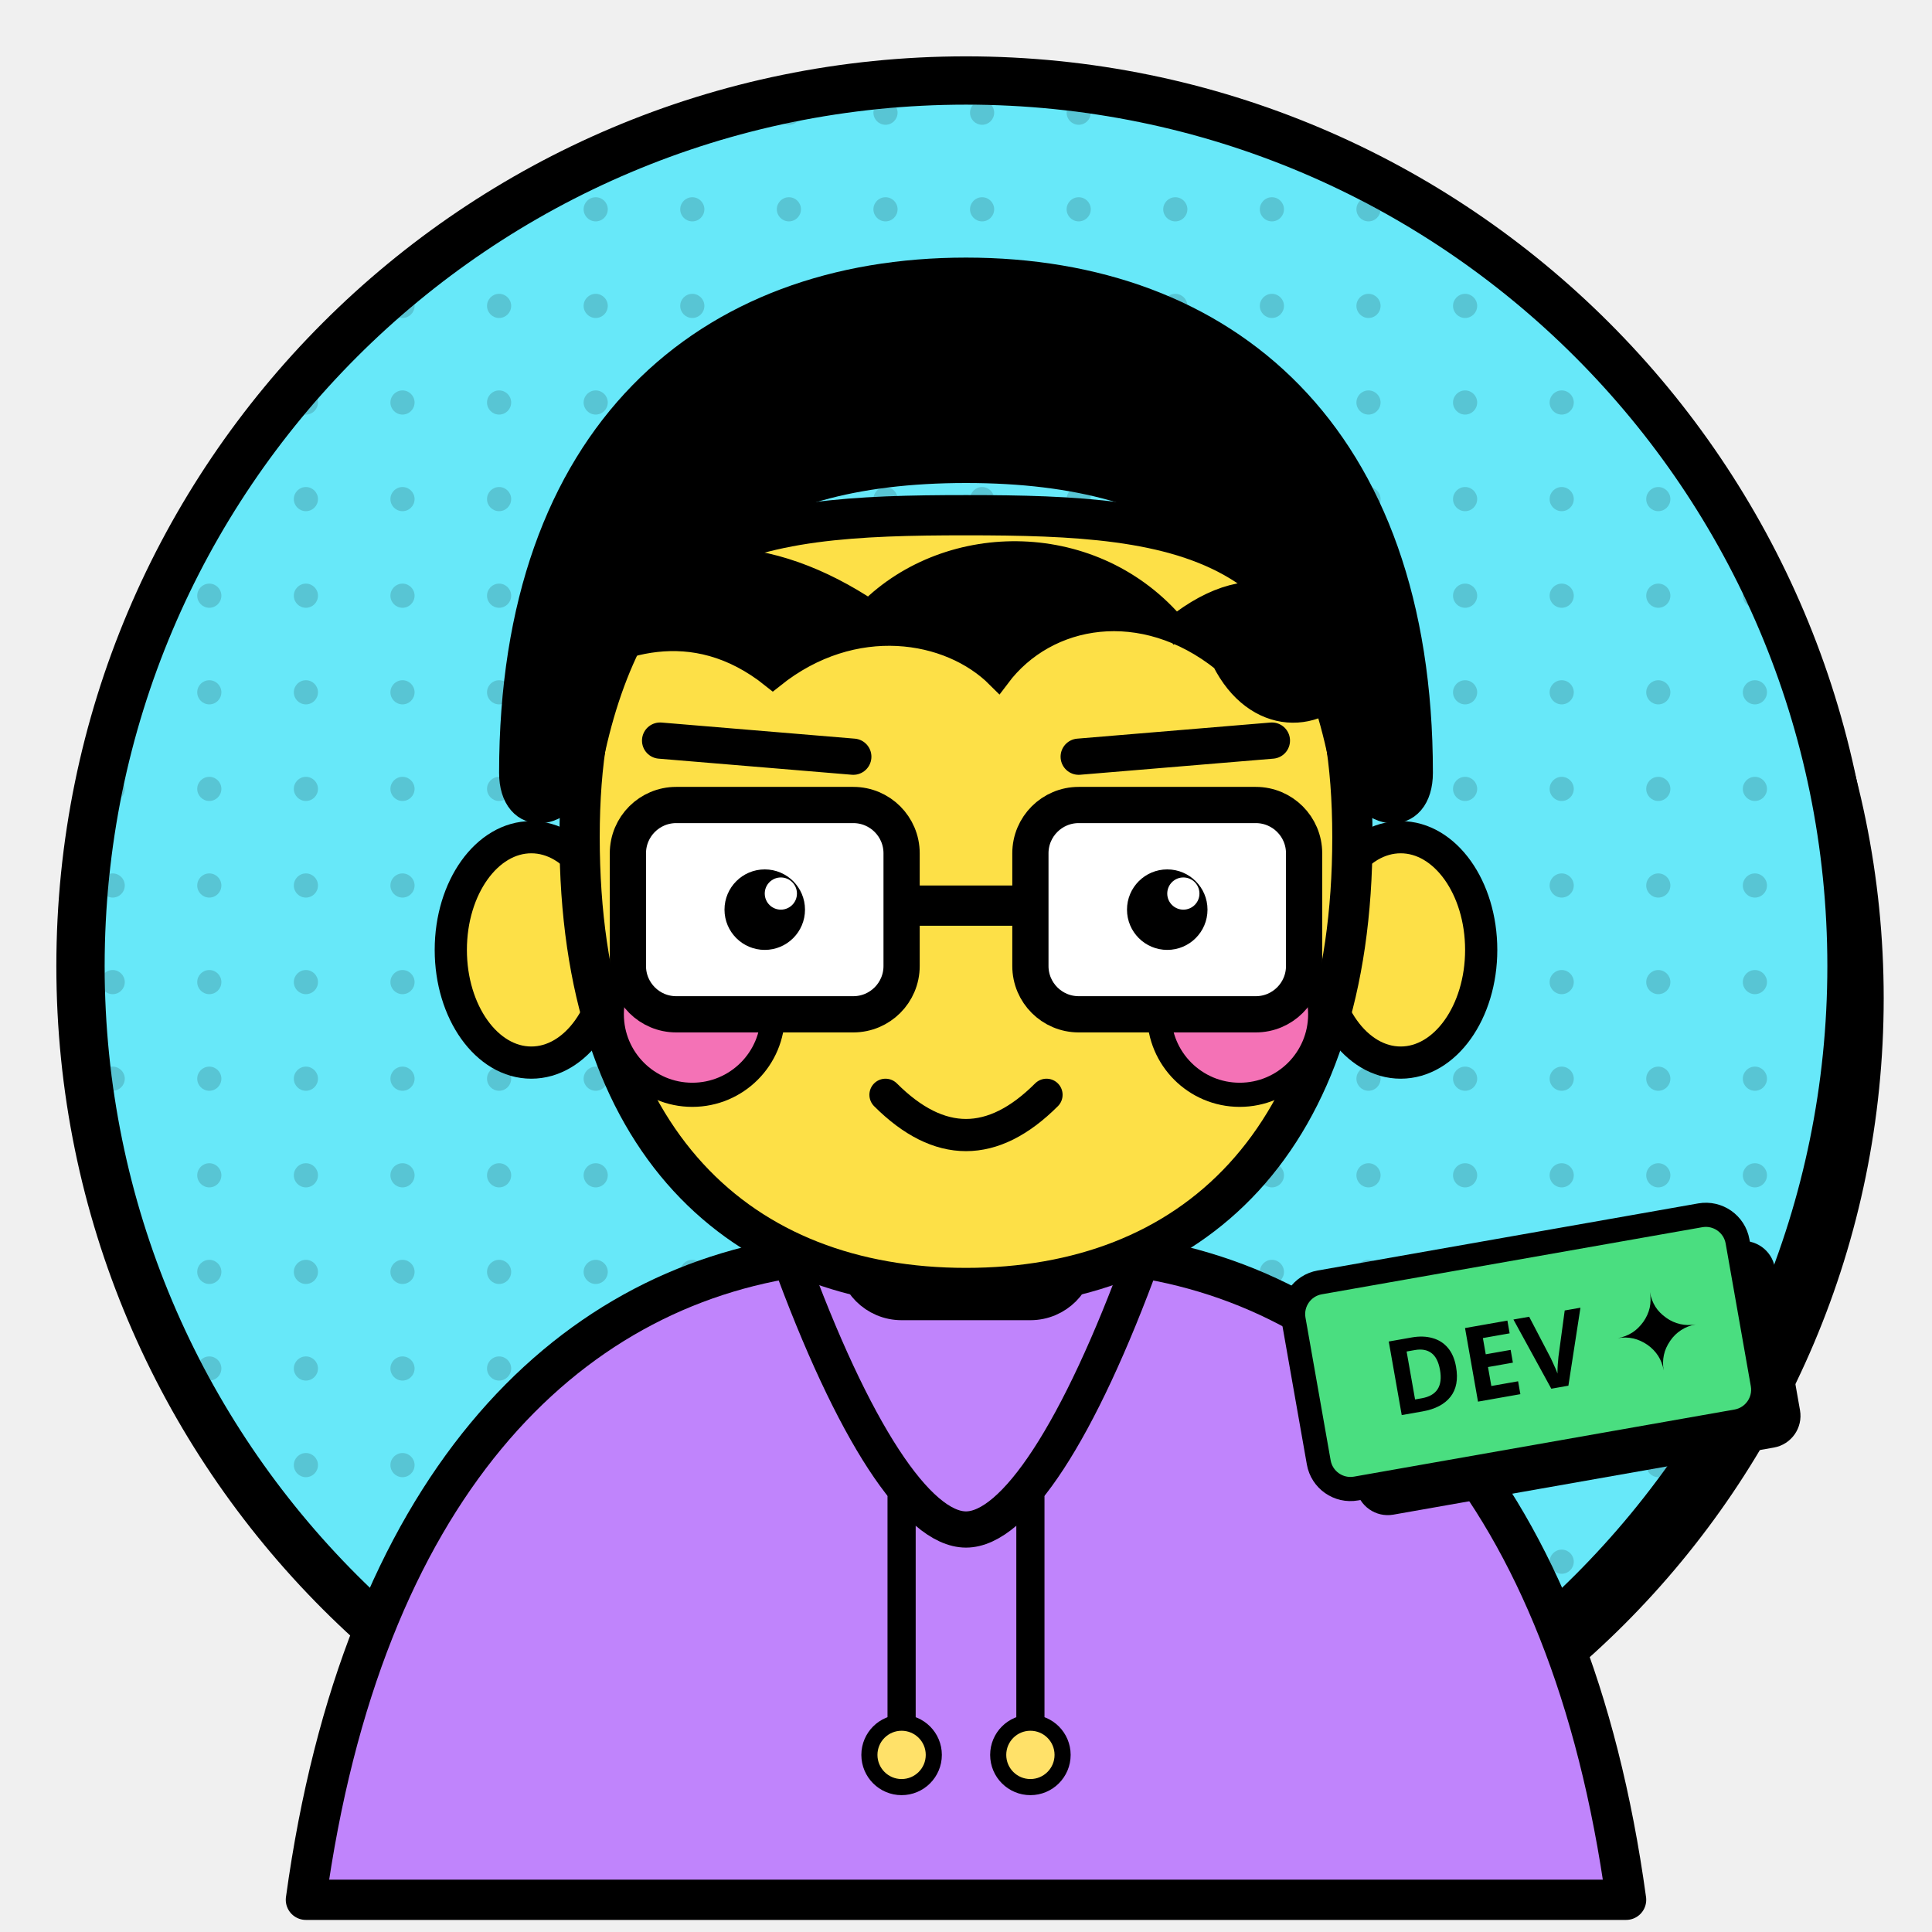
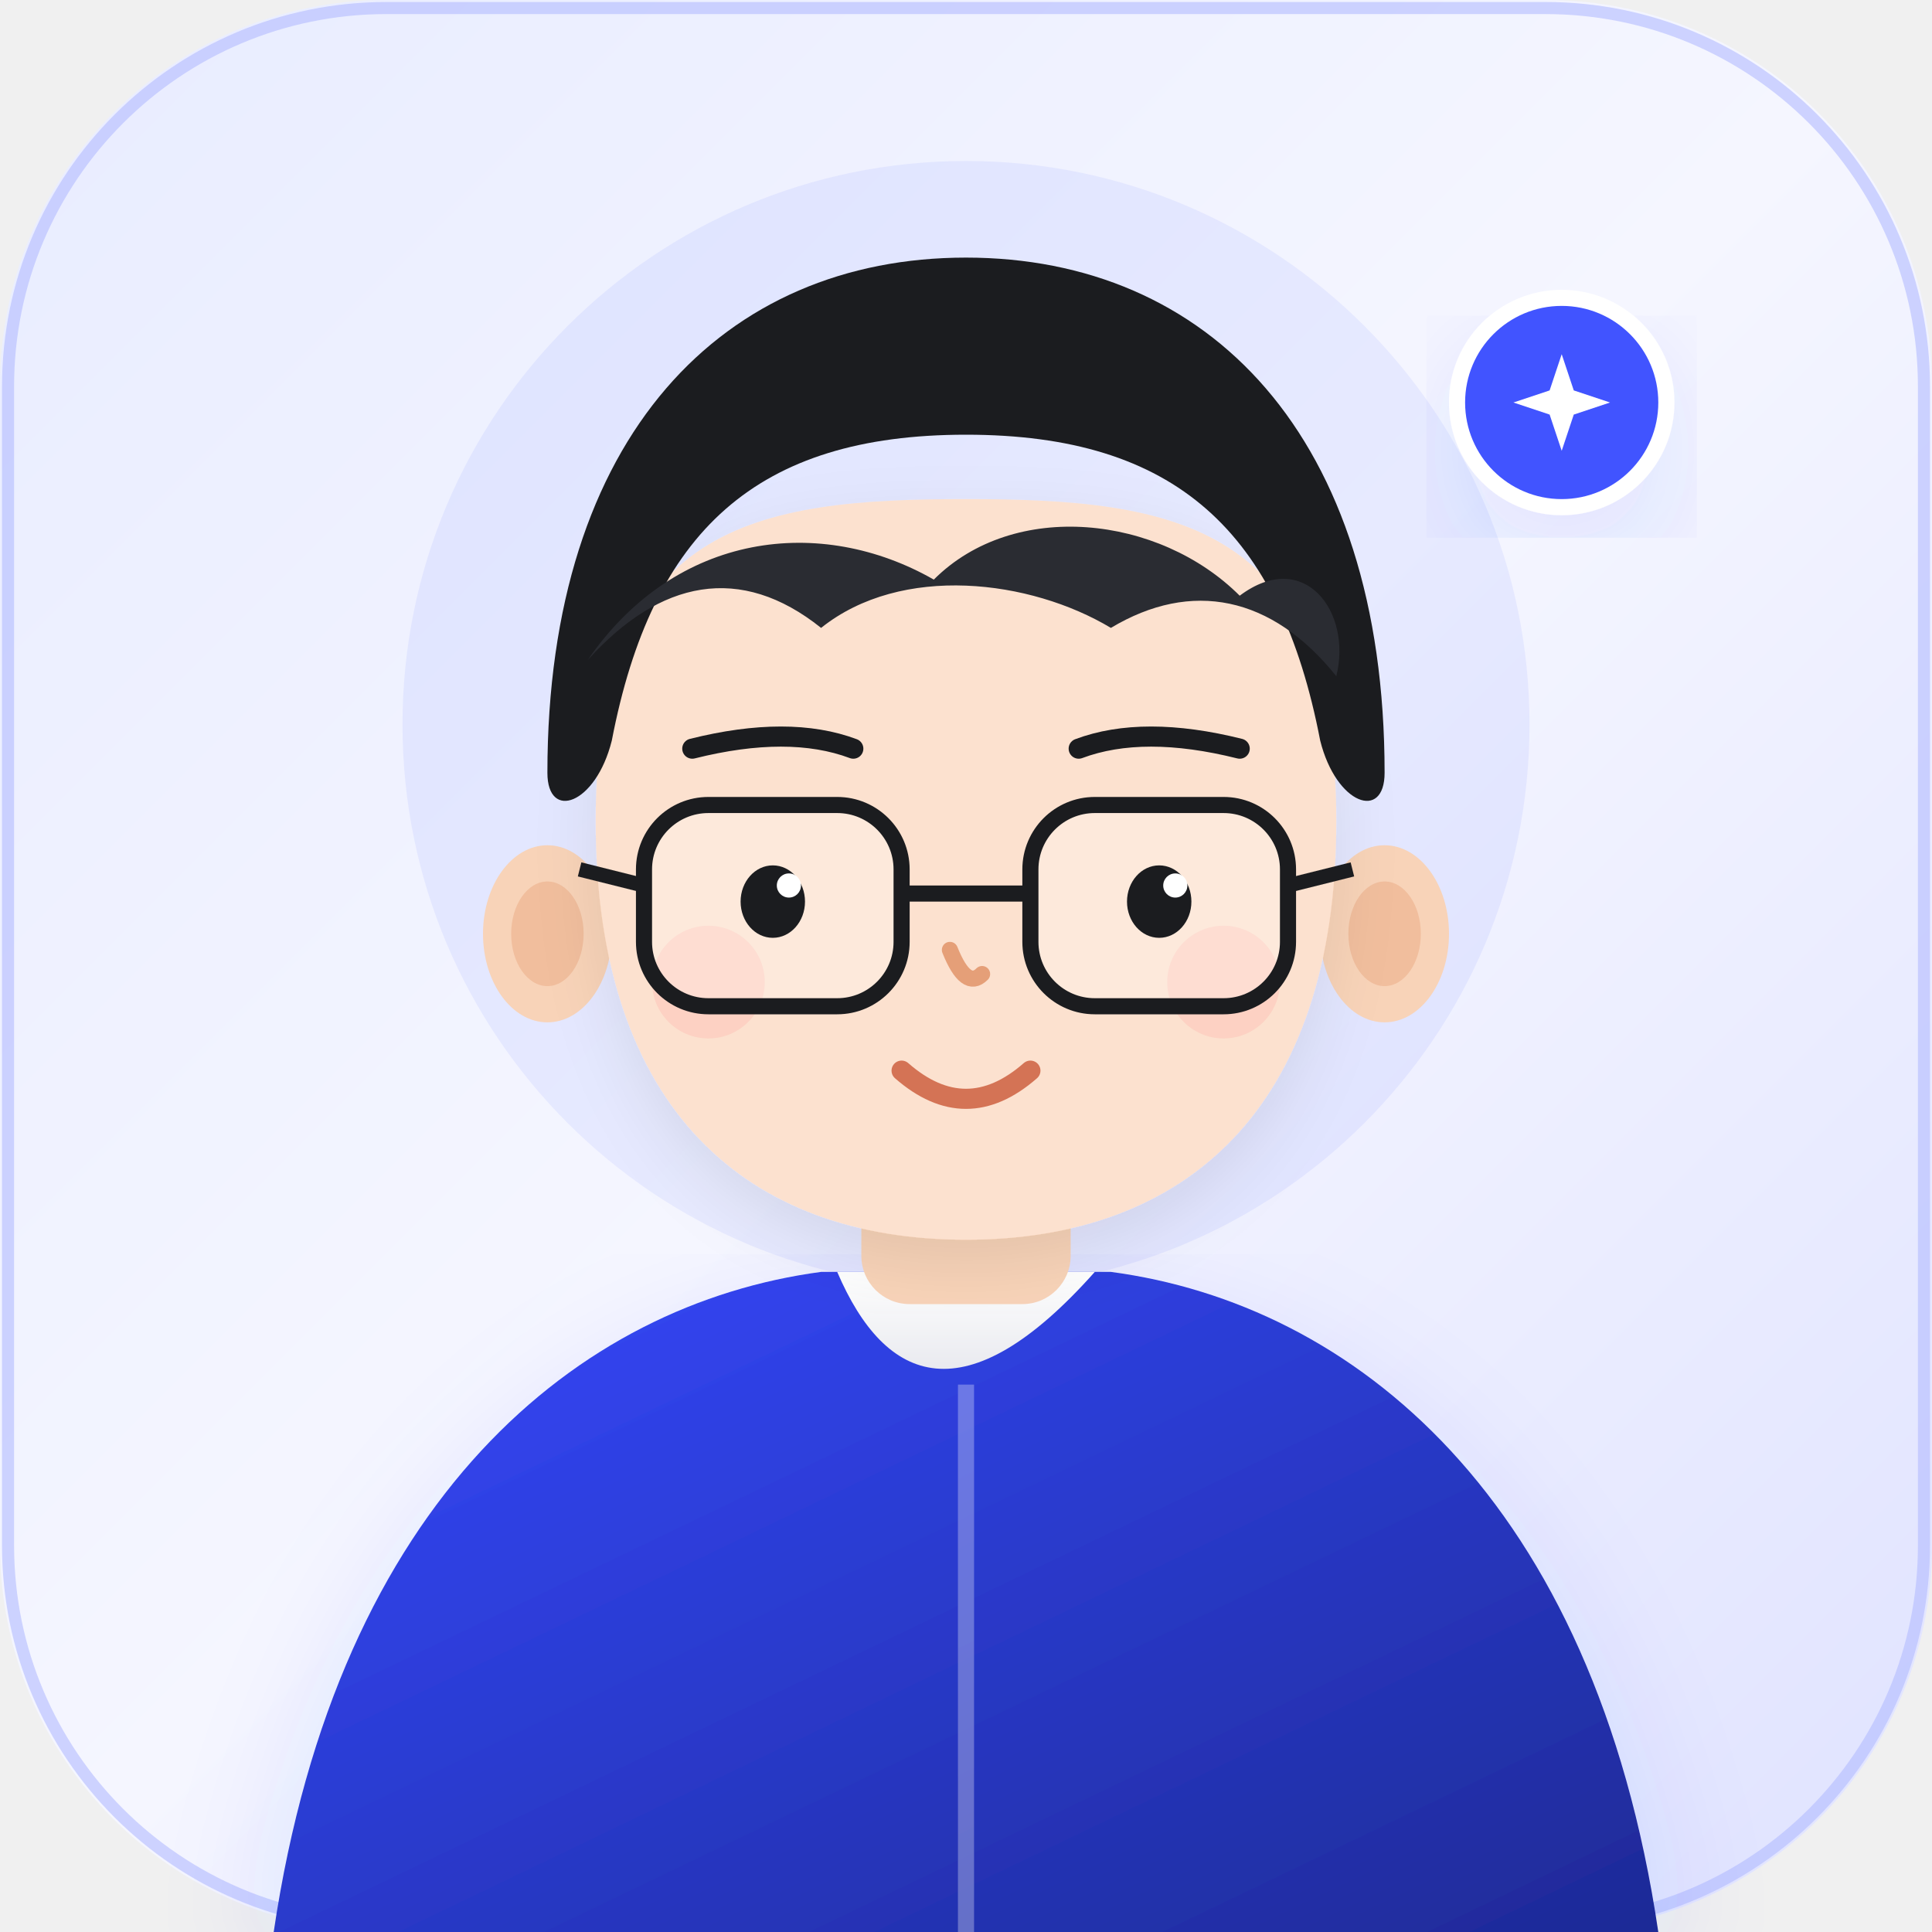
<svg xmlns="http://www.w3.org/2000/svg" viewBox="0 0 240 240" width="100%" height="100%">
  <defs>
-     <pattern id="avatarDots" width="12" height="12" patternUnits="userSpaceOnUse">
-       <circle cx="2" cy="2" r="1.5" fill="#000000" opacity="0.15" />
-     </pattern>
+     <linearGradient id="nolAvatarBg" x1="0%" y1="0%" x2="100%" y2="100%">
+       <stop offset="0%" stop-color="#E8ECFF" />
+       <stop offset="50%" stop-color="#F5F6FF" />
+       <stop offset="100%" stop-color="#DFE2FF" />
+     </linearGradient>
+     <linearGradient id="clothesGrad" x1="0%" y1="0%" x2="100%" y2="100%">
+       <stop offset="0%" stop-color="#3549FF" />
+       <stop offset="100%" stop-color="#1E2A96" />
+     </linearGradient>
+     <linearGradient id="innerShirt" x1="0%" y1="0%" x2="0%" y2="100%">
+       <stop offset="0%" stop-color="#FFFFFF" />
+       <stop offset="100%" stop-color="#E9EAEF" />
+     </linearGradient>
+     <filter id="softShadow" x="-10%" y="-10%" width="120%" height="120%">
+       <feDropShadow dx="0" dy="6" stdDeviation="8" flood-color="#3549FF" flood-opacity="0.12" />
+     </filter>
+     <filter id="headShadow" x="-10%" y="-10%" width="120%" height="120%">
+       <feDropShadow dx="0" dy="3" stdDeviation="4" flood-color="#1B1C1F" flood-opacity="0.08" />
+     </filter>
  </defs>
-   <circle cx="124" cy="124" r="110" fill="#000000" />
-   <circle cx="120" cy="120" r="110" fill="#67E8F9" stroke="#000000" stroke-width="6" />
-   <circle cx="120" cy="120" r="107" fill="url(#avatarDots)" />
-   <path d="M38 236 C45 185 70 160 100 156 L140 156 C170 160 195 185 202 236 Z" fill="#C084FC" stroke="#000000" stroke-width="5" stroke-linejoin="round" />
-   <path d="M98 156 C106 178 114 190 120 190 C126 190 134 178 142 156" fill="none" stroke="#000000" stroke-width="4.5" stroke-linecap="round" />
-   <path d="M112 186 L112 216" stroke="#000000" stroke-width="3.5" stroke-linecap="round" />
-   <circle cx="112" cy="218" r="4" fill="#FFE169" stroke="#000000" stroke-width="2" />
-   <path d="M128 186 L128 216" stroke="#000000" stroke-width="3.5" stroke-linecap="round" />
-   <circle cx="128" cy="218" r="4" fill="#FFE169" stroke="#000000" stroke-width="2" />
-   <rect x="106" y="136" width="28" height="26" rx="6" fill="#FDE047" stroke="#000000" stroke-width="4" />
-   <ellipse cx="66" cy="118" rx="10" ry="14" fill="#FDE047" stroke="#000000" stroke-width="4" />
-   <ellipse cx="174" cy="118" rx="10" ry="14" fill="#FDE047" stroke="#000000" stroke-width="4" />
-   <path d="M72 104 C72 66 93 64 120 64 C147 64 168 66 168 104 C168 142 148 160 120 160 C92 160 72 142 72 104 Z" fill="#FDE047" stroke="#000000" stroke-width="5" />
-   <circle cx="86" cy="126" r="10" fill="#F472B6" stroke="#000000" stroke-width="3" />
-   <circle cx="154" cy="126" r="10" fill="#F472B6" stroke="#000000" stroke-width="3" />
-   <path d="M64 96 C64 54 88 34 120 34 C152 34 176 54 176 96 C176 102 170 102 167 94 C162 70 148 58 120 58 C92 58 78 70 73 94 C70 102 64 102 64 96 Z" fill="#000000" stroke="#000000" stroke-width="4" />
-   <path d="M70 78 C82 66 96 68 108 76 C118 66 136 66 146 78 C156 70 164 74 168 84 C164 90 156 90 152 82 C142 74 130 76 124 84 C118 78 106 76 96 84 C86 76 76 80 70 84 Z" fill="#000000" stroke="#000000" stroke-width="3" />
-   <rect x="78" y="100" width="34" height="26" rx="6" fill="#FFFFFF" stroke="#000000" stroke-width="4.5" />
-   <rect x="128" y="100" width="34" height="26" rx="6" fill="#FFFFFF" stroke="#000000" stroke-width="4.5" />
-   <rect x="112" y="110" width="16" height="5" fill="#000000" />
-   <circle cx="95" cy="113" r="5" fill="#000000" />
-   <circle cx="97" cy="111" r="2" fill="#FFFFFF" />
-   <circle cx="145" cy="113" r="5" fill="#000000" />
-   <circle cx="147" cy="111" r="2" fill="#FFFFFF" />
-   <path d="M82 92 L106 94" stroke="#000000" stroke-width="4.5" stroke-linecap="round" />
-   <path d="M134 94 L158 92" stroke="#000000" stroke-width="4.5" stroke-linecap="round" />
-   <path d="M110 136 Q120 146 130 136" fill="none" stroke="#000000" stroke-width="4" stroke-linecap="round" />
-   <g transform="translate(160, 160) rotate(-10)">
-     <rect x="4" y="4" width="56" height="26" fill="#000000" rx="4" />
-     <rect x="0" y="0" width="56" height="26" fill="#4ADE80" stroke="#000000" stroke-width="3" rx="4" />
-     <text x="10" y="18" font-family="system-ui, sans-serif" font-weight="900" font-size="13" fill="#000000">DEV ✦</text>
+   <rect width="240" height="240" rx="48" fill="url(#nolAvatarBg)" />
+   <rect x="1" y="1" width="238" height="238" rx="47" fill="none" stroke="#B2BAFF" stroke-width="1.5" stroke-opacity="0.6" />
+   <circle cx="120" cy="90" r="70" fill="#4154FF" opacity="0.08" />
+   <g filter="url(#softShadow)">
+     <path d="M34 240 C42 186 72 162 102 158 L138 158 C168 162 198 186 206 240 Z" fill="url(#clothesGrad)" />
+     <path d="M104 158 C110 172 120 176 136 158" fill="url(#innerShirt)" />
+     <line x1="120" y1="172" x2="120" y2="240" stroke="#FFFFFF" stroke-width="2" stroke-opacity="0.3" />
+   </g>
+   <rect x="107" y="132" width="26" height="30" rx="6" fill="#F8D3B8" />
+   <path d="M107 132 C114 142 126 142 133 132 Z" fill="#E8B896" opacity="0.4" />
+   <ellipse cx="68" cy="116" rx="8" ry="11" fill="#F8D3B8" />
+   <ellipse cx="172" cy="116" rx="8" ry="11" fill="#F8D3B8" />
+   <ellipse cx="68" cy="116" rx="4.5" ry="6.5" fill="#EAA982" opacity="0.5" />
+   <ellipse cx="172" cy="116" rx="4.5" ry="6.5" fill="#EAA982" opacity="0.5" />
+   <g filter="url(#headShadow)">
+     <path d="M74 102 C74 65 94 62 120 62 C146 62 166 65 166 102 C166 138 147 154 120 154 C93 154 74 138 74 102 Z" fill="#FCE1CF" />
+   </g>
+   <circle cx="88" cy="122" r="7" fill="#FF8A8A" opacity="0.18" />
+   <circle cx="152" cy="122" r="7" fill="#FF8A8A" opacity="0.18" />
+   <path d="M68 96 C68 54 90 32 120 32 C150 32 172 54 172 96 C172 102 166 100 164 92 C159 66 146 54 120 54 C94 54 81 66 76 92 C74 100 68 102 68 96 Z" fill="#1B1C1F" />
+   <path d="M73 82 C84 66 102 64 116 72 C126 62 144 64 154 74 C162 68 168 76 166 84 C158 74 148 72 138 78 C128 72 112 70 102 78 C92 70 82 72 73 82 Z" fill="#2A2C32" />
+   <path d="M86 93 Q98 90 106 93" fill="none" stroke="#1B1C1F" stroke-width="2.5" stroke-linecap="round" />
+   <path d="M134 93 Q142 90 154 93" fill="none" stroke="#1B1C1F" stroke-width="2.5" stroke-linecap="round" />
+   <rect x="80" y="100" width="32" height="25" rx="8" fill="#FFFFFF" fill-opacity="0.25" stroke="#1B1C1F" stroke-width="2" />
+   <rect x="128" y="100" width="32" height="25" rx="8" fill="#FFFFFF" fill-opacity="0.25" stroke="#1B1C1F" stroke-width="2" />
+   <line x1="112" y1="111" x2="128" y2="111" stroke="#1B1C1F" stroke-width="2" />
+   <line x1="72" y1="108" x2="80" y2="110" stroke="#1B1C1F" stroke-width="1.8" />
+   <line x1="160" y1="110" x2="168" y2="108" stroke="#1B1C1F" stroke-width="1.8" />
+   <ellipse cx="96" cy="112" rx="4" ry="4.5" fill="#1B1C1F" />
+   <circle cx="98" cy="110" r="1.5" fill="#FFFFFF" />
+   <ellipse cx="144" cy="112" rx="4" ry="4.5" fill="#1B1C1F" />
+   <circle cx="146" cy="110" r="1.5" fill="#FFFFFF" />
+   <path d="M118 118 Q120 123 122 121" fill="none" stroke="#E59F78" stroke-width="2" stroke-linecap="round" />
+   <path d="M112 133 Q120 140 128 133" fill="none" stroke="#D47355" stroke-width="2.5" stroke-linecap="round" />
+   <g transform="translate(182, 38)">
+     <circle cx="12" cy="12" r="14" fill="#FFFFFF" filter="url(#softShadow)" />
+     <circle cx="12" cy="12" r="12" fill="#4154FF" />
+     <path d="M12 6 L13.5 10.5 L18 12 L13.5 13.5 L12 18 L10.5 13.5 L6 12 L10.5 10.5 Z" fill="#FFFFFF" />
  </g>
</svg>
